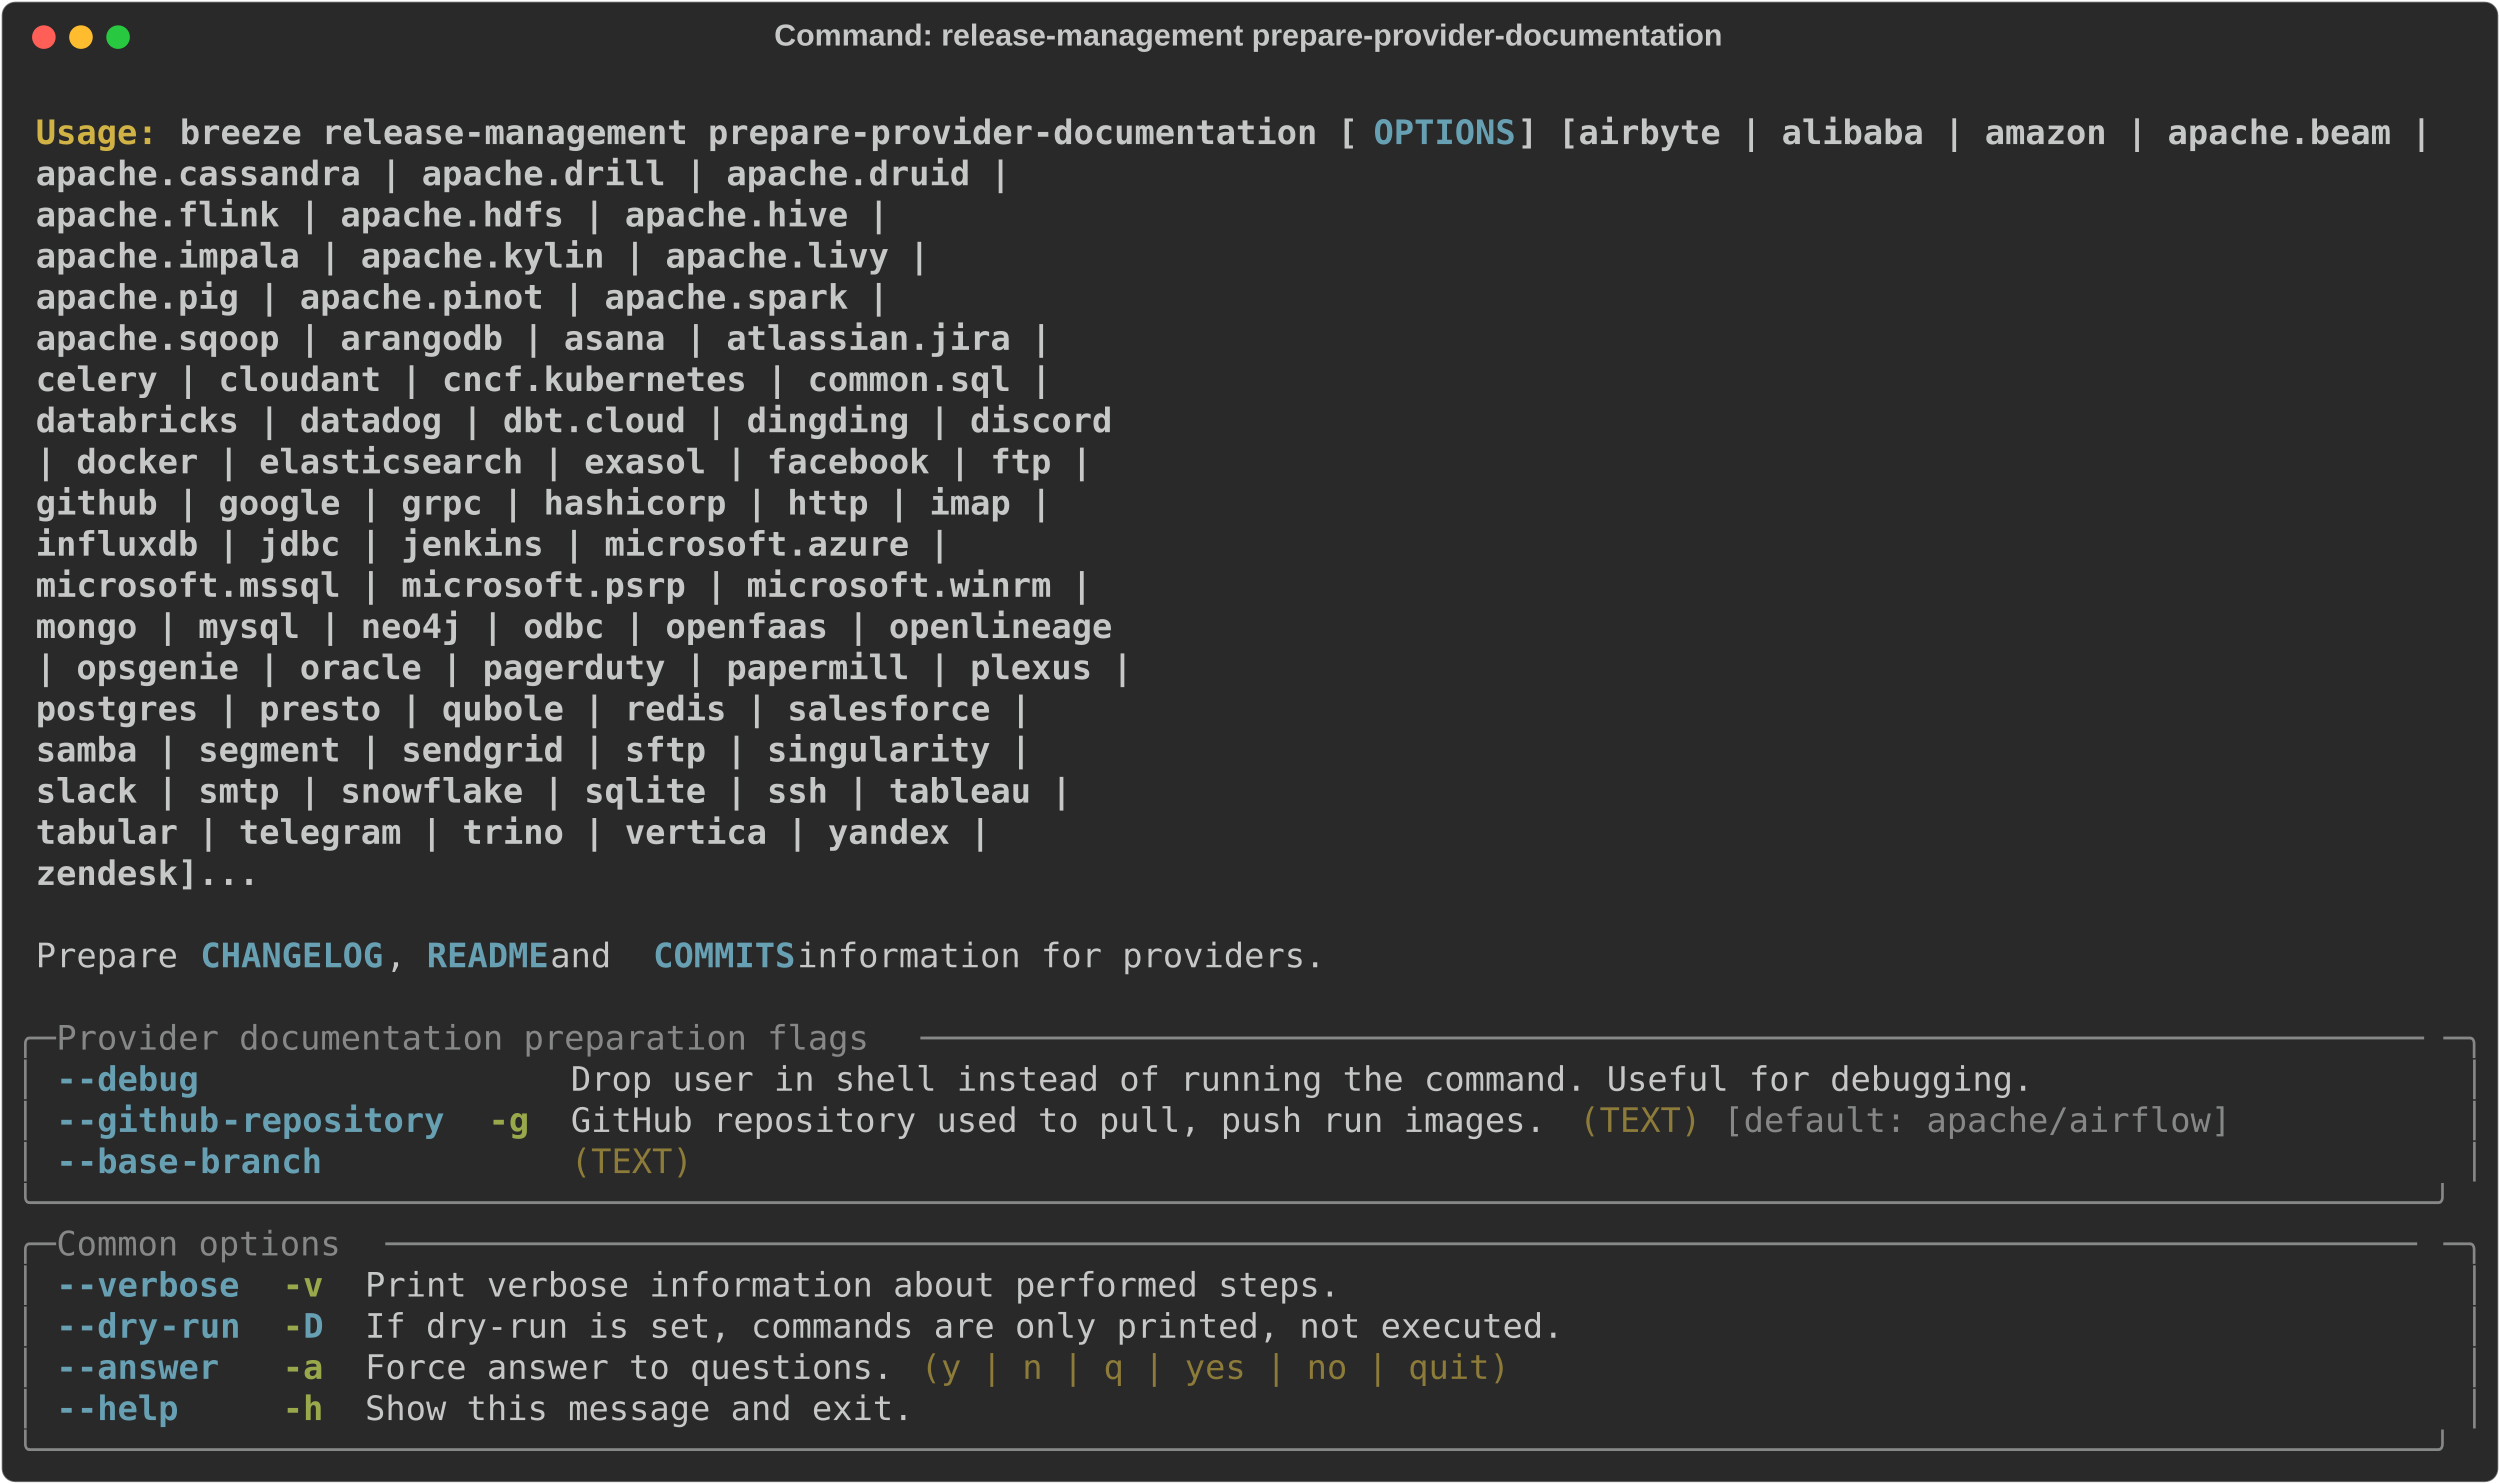
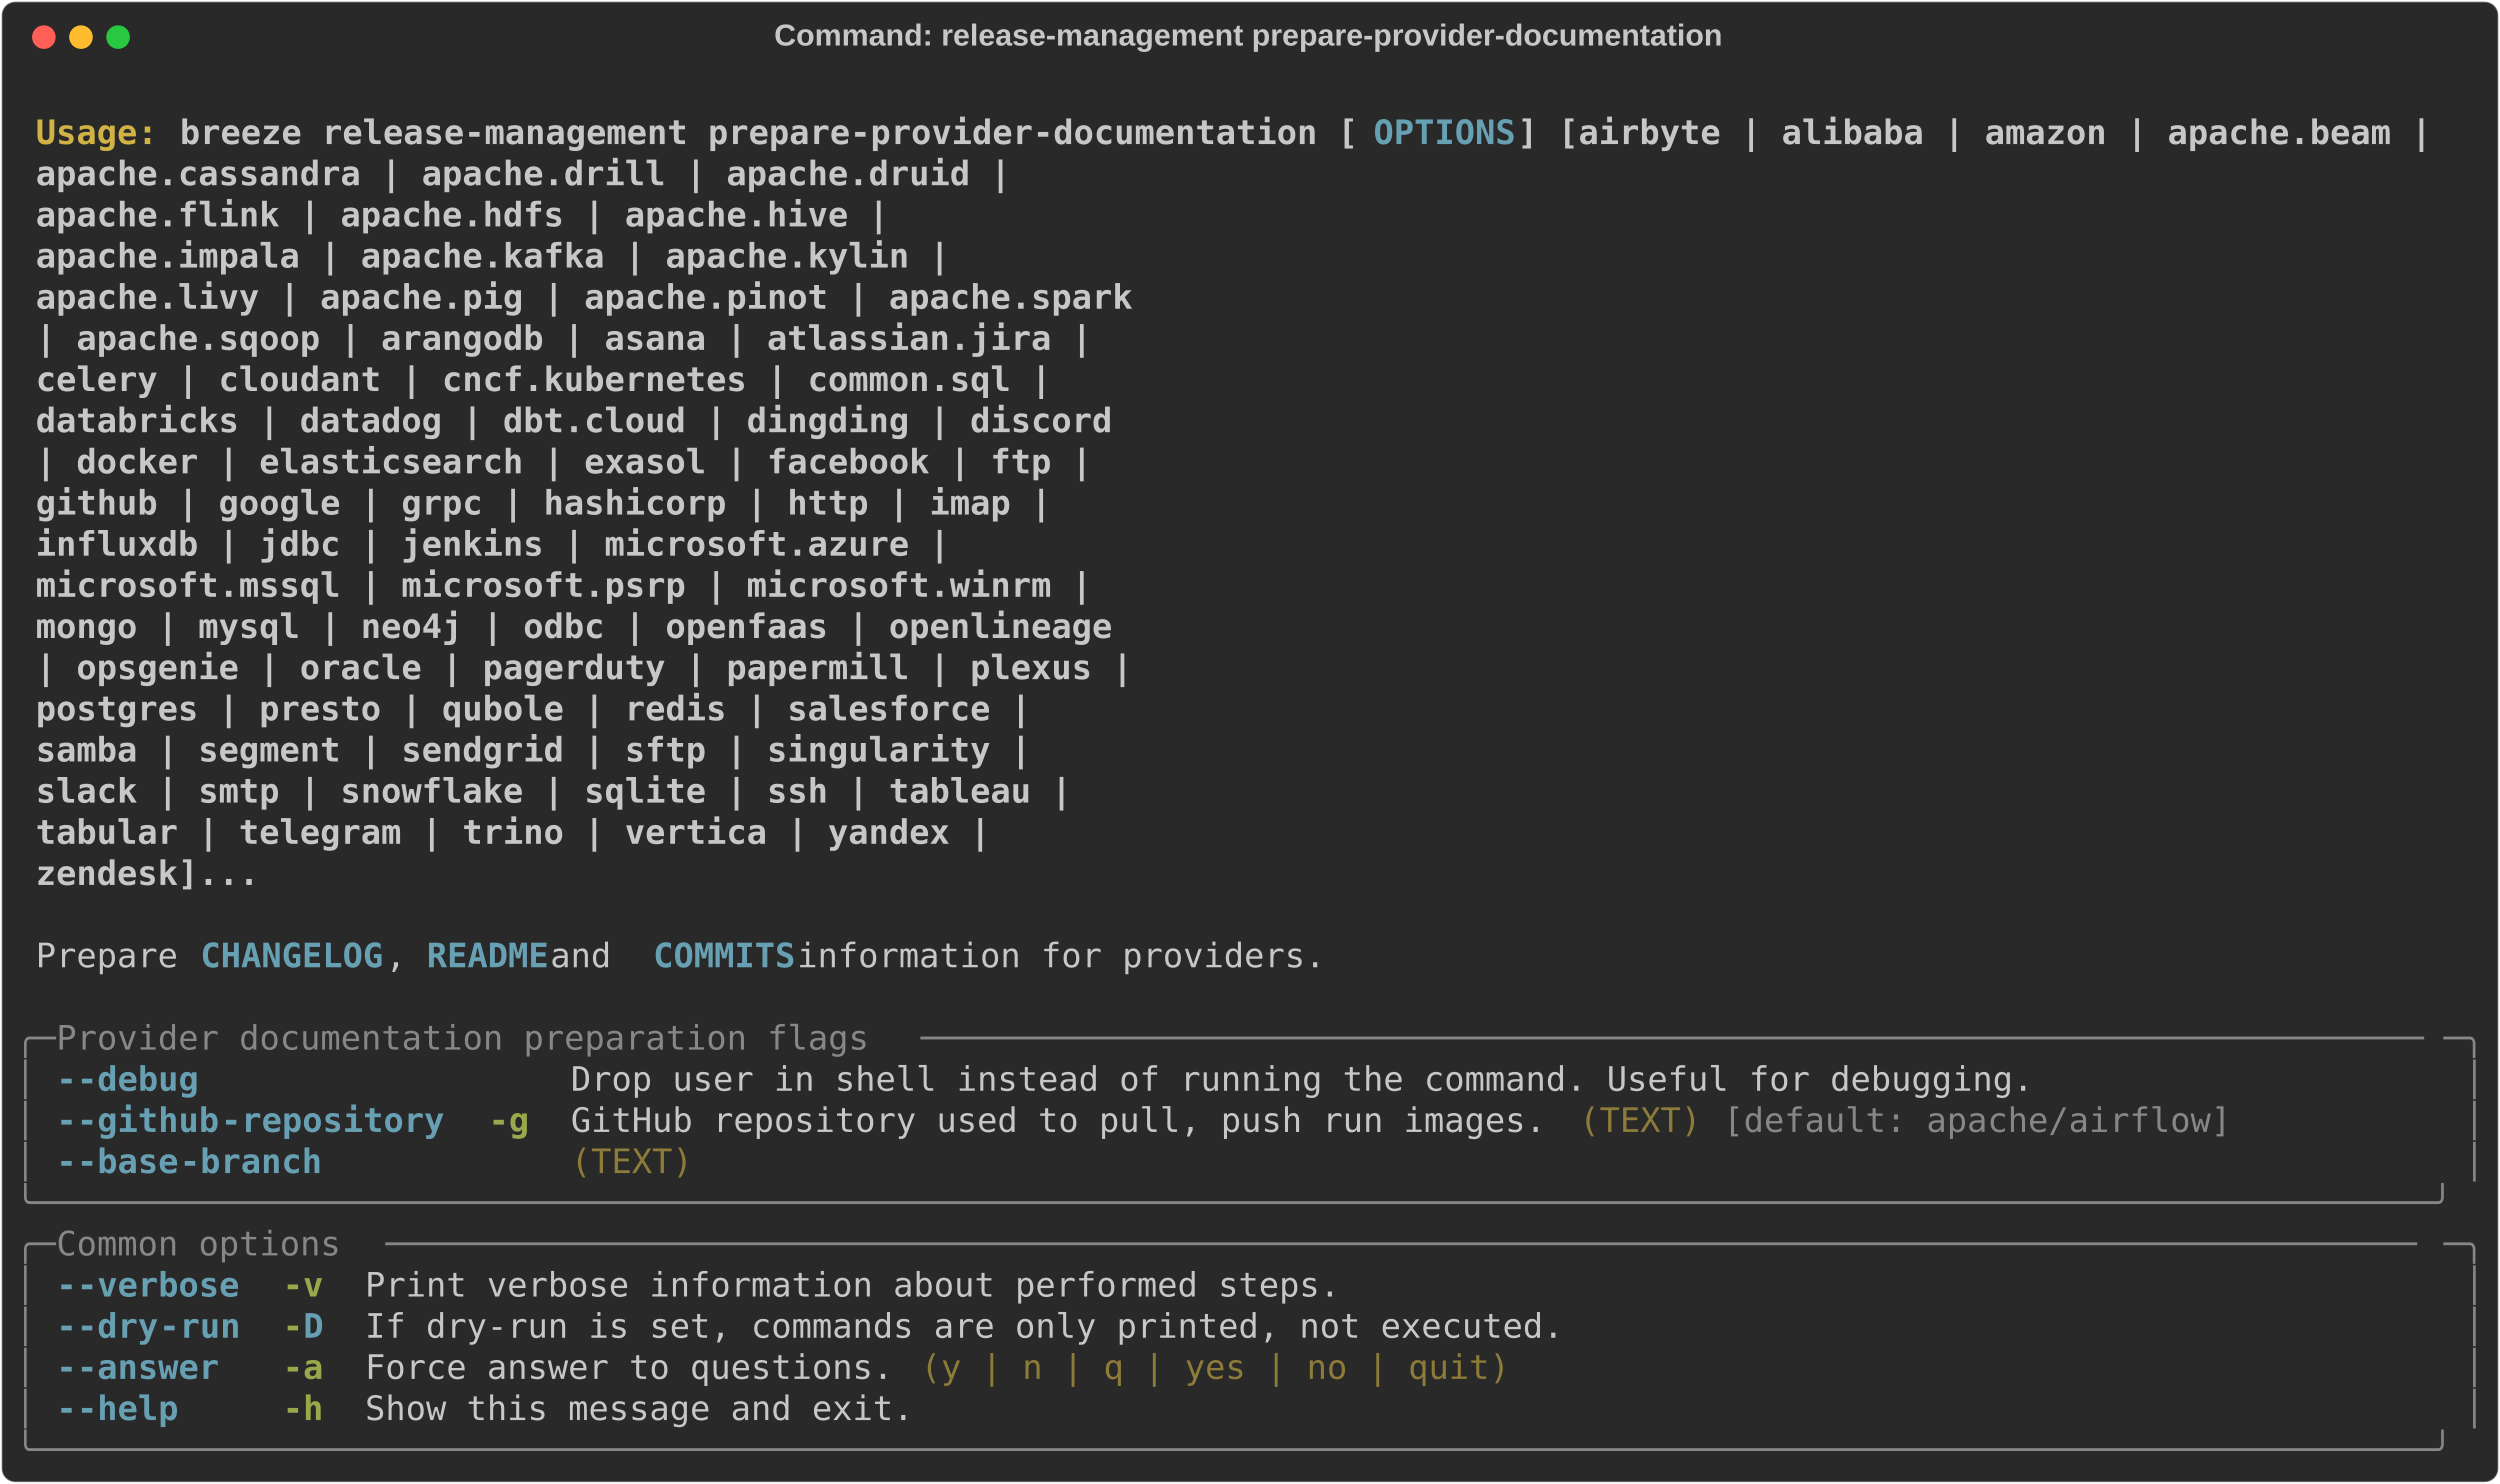
<svg xmlns="http://www.w3.org/2000/svg" class="rich-terminal" viewBox="0 0 1482 879.6">
  <style>

    @font-face {
        font-family: "Fira Code";
        src: local("FiraCode-Regular"),
                url("https://cdnjs.cloudflare.com/ajax/libs/firacode/6.2.0/woff2/FiraCode-Regular.woff2") format("woff2"),
                url("https://cdnjs.cloudflare.com/ajax/libs/firacode/6.2.0/woff/FiraCode-Regular.woff") format("woff");
        font-style: normal;
        font-weight: 400;
    }
    @font-face {
        font-family: "Fira Code";
        src: local("FiraCode-Bold"),
                url("https://cdnjs.cloudflare.com/ajax/libs/firacode/6.2.0/woff2/FiraCode-Bold.woff2") format("woff2"),
                url("https://cdnjs.cloudflare.com/ajax/libs/firacode/6.2.0/woff/FiraCode-Bold.woff") format("woff");
        font-style: bold;
        font-weight: 700;
    }

    .breeze-release-management-prepare-provider-documentation-matrix {
        font-family: Fira Code, monospace;
        font-size: 20px;
        line-height: 24.4px;
        font-variant-east-asian: full-width;
    }

    .breeze-release-management-prepare-provider-documentation-title {
        font-size: 18px;
        font-weight: bold;
        font-family: arial;
    }

    .breeze-release-management-prepare-provider-documentation-r1 { fill: #c5c8c6;font-weight: bold }
.breeze-release-management-prepare-provider-documentation-r2 { fill: #c5c8c6 }
.breeze-release-management-prepare-provider-documentation-r3 { fill: #d0b344;font-weight: bold }
.breeze-release-management-prepare-provider-documentation-r4 { fill: #68a0b3;font-weight: bold }
.breeze-release-management-prepare-provider-documentation-r5 { fill: #868887 }
.breeze-release-management-prepare-provider-documentation-r6 { fill: #98a84b;font-weight: bold }
.breeze-release-management-prepare-provider-documentation-r7 { fill: #8d7b39 }
    </style>
  <defs>
    <clipPath id="breeze-release-management-prepare-provider-documentation-clip-terminal">
      <rect x="0" y="0" width="1463.0" height="828.6" />
    </clipPath>
    <clipPath id="breeze-release-management-prepare-provider-documentation-line-0">
      <rect x="0" y="1.5" width="1464" height="24.65" />
    </clipPath>
    <clipPath id="breeze-release-management-prepare-provider-documentation-line-1">
      <rect x="0" y="25.9" width="1464" height="24.65" />
    </clipPath>
    <clipPath id="breeze-release-management-prepare-provider-documentation-line-2">
      <rect x="0" y="50.3" width="1464" height="24.65" />
    </clipPath>
    <clipPath id="breeze-release-management-prepare-provider-documentation-line-3">
      <rect x="0" y="74.7" width="1464" height="24.65" />
    </clipPath>
    <clipPath id="breeze-release-management-prepare-provider-documentation-line-4">
      <rect x="0" y="99.1" width="1464" height="24.65" />
    </clipPath>
    <clipPath id="breeze-release-management-prepare-provider-documentation-line-5">
      <rect x="0" y="123.5" width="1464" height="24.65" />
    </clipPath>
    <clipPath id="breeze-release-management-prepare-provider-documentation-line-6">
      <rect x="0" y="147.9" width="1464" height="24.65" />
    </clipPath>
    <clipPath id="breeze-release-management-prepare-provider-documentation-line-7">
      <rect x="0" y="172.3" width="1464" height="24.65" />
    </clipPath>
    <clipPath id="breeze-release-management-prepare-provider-documentation-line-8">
      <rect x="0" y="196.7" width="1464" height="24.65" />
    </clipPath>
    <clipPath id="breeze-release-management-prepare-provider-documentation-line-9">
      <rect x="0" y="221.1" width="1464" height="24.65" />
    </clipPath>
    <clipPath id="breeze-release-management-prepare-provider-documentation-line-10">
      <rect x="0" y="245.5" width="1464" height="24.65" />
    </clipPath>
    <clipPath id="breeze-release-management-prepare-provider-documentation-line-11">
      <rect x="0" y="269.9" width="1464" height="24.65" />
    </clipPath>
    <clipPath id="breeze-release-management-prepare-provider-documentation-line-12">
      <rect x="0" y="294.3" width="1464" height="24.65" />
    </clipPath>
    <clipPath id="breeze-release-management-prepare-provider-documentation-line-13">
      <rect x="0" y="318.7" width="1464" height="24.65" />
    </clipPath>
    <clipPath id="breeze-release-management-prepare-provider-documentation-line-14">
      <rect x="0" y="343.1" width="1464" height="24.65" />
    </clipPath>
    <clipPath id="breeze-release-management-prepare-provider-documentation-line-15">
      <rect x="0" y="367.5" width="1464" height="24.65" />
    </clipPath>
    <clipPath id="breeze-release-management-prepare-provider-documentation-line-16">
      <rect x="0" y="391.9" width="1464" height="24.65" />
    </clipPath>
    <clipPath id="breeze-release-management-prepare-provider-documentation-line-17">
      <rect x="0" y="416.3" width="1464" height="24.65" />
    </clipPath>
    <clipPath id="breeze-release-management-prepare-provider-documentation-line-18">
      <rect x="0" y="440.7" width="1464" height="24.65" />
    </clipPath>
    <clipPath id="breeze-release-management-prepare-provider-documentation-line-19">
      <rect x="0" y="465.1" width="1464" height="24.65" />
    </clipPath>
    <clipPath id="breeze-release-management-prepare-provider-documentation-line-20">
      <rect x="0" y="489.5" width="1464" height="24.65" />
    </clipPath>
    <clipPath id="breeze-release-management-prepare-provider-documentation-line-21">
      <rect x="0" y="513.9" width="1464" height="24.65" />
    </clipPath>
    <clipPath id="breeze-release-management-prepare-provider-documentation-line-22">
      <rect x="0" y="538.3" width="1464" height="24.65" />
    </clipPath>
    <clipPath id="breeze-release-management-prepare-provider-documentation-line-23">
      <rect x="0" y="562.7" width="1464" height="24.65" />
    </clipPath>
    <clipPath id="breeze-release-management-prepare-provider-documentation-line-24">
      <rect x="0" y="587.1" width="1464" height="24.65" />
    </clipPath>
    <clipPath id="breeze-release-management-prepare-provider-documentation-line-25">
      <rect x="0" y="611.5" width="1464" height="24.65" />
    </clipPath>
    <clipPath id="breeze-release-management-prepare-provider-documentation-line-26">
      <rect x="0" y="635.9" width="1464" height="24.65" />
    </clipPath>
    <clipPath id="breeze-release-management-prepare-provider-documentation-line-27">
      <rect x="0" y="660.3" width="1464" height="24.65" />
    </clipPath>
    <clipPath id="breeze-release-management-prepare-provider-documentation-line-28">
      <rect x="0" y="684.7" width="1464" height="24.65" />
    </clipPath>
    <clipPath id="breeze-release-management-prepare-provider-documentation-line-29">
      <rect x="0" y="709.1" width="1464" height="24.65" />
    </clipPath>
    <clipPath id="breeze-release-management-prepare-provider-documentation-line-30">
      <rect x="0" y="733.5" width="1464" height="24.65" />
    </clipPath>
    <clipPath id="breeze-release-management-prepare-provider-documentation-line-31">
      <rect x="0" y="757.9" width="1464" height="24.65" />
    </clipPath>
    <clipPath id="breeze-release-management-prepare-provider-documentation-line-32">
      <rect x="0" y="782.3" width="1464" height="24.65" />
    </clipPath>
  </defs>
  <rect fill="#292929" stroke="rgba(255,255,255,0.35)" stroke-width="1" x="1" y="1" width="1480" height="877.6" rx="8" />
  <text class="breeze-release-management-prepare-provider-documentation-title" fill="#c5c8c6" text-anchor="middle" x="740" y="27">Command: release-management prepare-provider-documentation</text>
  <g transform="translate(26,22)">
    <circle cx="0" cy="0" r="7" fill="#ff5f57" />
    <circle cx="22" cy="0" r="7" fill="#febc2e" />
    <circle cx="44" cy="0" r="7" fill="#28c840" />
  </g>
  <g transform="translate(9, 41)" clip-path="url(#breeze-release-management-prepare-provider-documentation-clip-terminal)">
    <g class="breeze-release-management-prepare-provider-documentation-matrix">
      <text class="breeze-release-management-prepare-provider-documentation-r2" x="1464" y="20" textLength="12.2" clip-path="url(#breeze-release-management-prepare-provider-documentation-line-0)">
</text>
      <text class="breeze-release-management-prepare-provider-documentation-r3" x="12.2" y="44.4" textLength="85.4" clip-path="url(#breeze-release-management-prepare-provider-documentation-line-1)">Usage: </text>
      <text class="breeze-release-management-prepare-provider-documentation-r1" x="97.6" y="44.4" textLength="707.6" clip-path="url(#breeze-release-management-prepare-provider-documentation-line-1)">breeze release-management prepare-provider-documentation [</text>
      <text class="breeze-release-management-prepare-provider-documentation-r4" x="805.2" y="44.4" textLength="85.4" clip-path="url(#breeze-release-management-prepare-provider-documentation-line-1)">OPTIONS</text>
      <text class="breeze-release-management-prepare-provider-documentation-r1" x="890.6" y="44.4" textLength="549" clip-path="url(#breeze-release-management-prepare-provider-documentation-line-1)">] [airbyte | alibaba | amazon | apache.beam |</text>
      <text class="breeze-release-management-prepare-provider-documentation-r2" x="1464" y="44.4" textLength="12.2" clip-path="url(#breeze-release-management-prepare-provider-documentation-line-1)">
</text>
      <text class="breeze-release-management-prepare-provider-documentation-r1" x="12.2" y="68.8" textLength="1366.4" clip-path="url(#breeze-release-management-prepare-provider-documentation-line-2)">                                                                apache.cassandra | apache.drill | apache.druid |</text>
      <text class="breeze-release-management-prepare-provider-documentation-r2" x="1464" y="68.8" textLength="12.2" clip-path="url(#breeze-release-management-prepare-provider-documentation-line-2)">
</text>
      <text class="breeze-release-management-prepare-provider-documentation-r1" x="12.2" y="93.2" textLength="1293.2" clip-path="url(#breeze-release-management-prepare-provider-documentation-line-3)">                                                                apache.flink | apache.hdfs | apache.hive |</text>
      <text class="breeze-release-management-prepare-provider-documentation-r2" x="1464" y="93.2" textLength="12.2" clip-path="url(#breeze-release-management-prepare-provider-documentation-line-3)">
</text>
-       <text class="breeze-release-management-prepare-provider-documentation-r1" x="12.2" y="117.6" textLength="1317.6" clip-path="url(#breeze-release-management-prepare-provider-documentation-line-4)">                                                                apache.impala | apache.kylin | apache.livy |</text>
+       <text class="breeze-release-management-prepare-provider-documentation-r1" x="12.2" y="117.6" textLength="1329.8" clip-path="url(#breeze-release-management-prepare-provider-documentation-line-4)">                                                                apache.impala | apache.kafka | apache.kylin |</text>
      <text class="breeze-release-management-prepare-provider-documentation-r2" x="1464" y="117.6" textLength="12.2" clip-path="url(#breeze-release-management-prepare-provider-documentation-line-4)">
</text>
-       <text class="breeze-release-management-prepare-provider-documentation-r1" x="12.2" y="142" textLength="1293.2" clip-path="url(#breeze-release-management-prepare-provider-documentation-line-5)">                                                                apache.pig | apache.pinot | apache.spark |</text>
+       <text class="breeze-release-management-prepare-provider-documentation-r1" x="12.2" y="142" textLength="1439.6" clip-path="url(#breeze-release-management-prepare-provider-documentation-line-5)">                                                                apache.livy | apache.pig | apache.pinot | apache.spark</text>
      <text class="breeze-release-management-prepare-provider-documentation-r2" x="1464" y="142" textLength="12.2" clip-path="url(#breeze-release-management-prepare-provider-documentation-line-5)">
</text>
-       <text class="breeze-release-management-prepare-provider-documentation-r1" x="12.2" y="166.4" textLength="1390.8" clip-path="url(#breeze-release-management-prepare-provider-documentation-line-6)">                                                                apache.sqoop | arangodb | asana | atlassian.jira |</text>
+       <text class="breeze-release-management-prepare-provider-documentation-r1" x="12.2" y="166.4" textLength="1415.2" clip-path="url(#breeze-release-management-prepare-provider-documentation-line-6)">                                                                | apache.sqoop | arangodb | asana | atlassian.jira |</text>
      <text class="breeze-release-management-prepare-provider-documentation-r2" x="1464" y="166.4" textLength="12.2" clip-path="url(#breeze-release-management-prepare-provider-documentation-line-6)">
</text>
      <text class="breeze-release-management-prepare-provider-documentation-r1" x="12.2" y="190.8" textLength="1390.8" clip-path="url(#breeze-release-management-prepare-provider-documentation-line-7)">                                                                celery | cloudant | cncf.kubernetes | common.sql |</text>
      <text class="breeze-release-management-prepare-provider-documentation-r2" x="1464" y="190.8" textLength="12.2" clip-path="url(#breeze-release-management-prepare-provider-documentation-line-7)">
</text>
      <text class="breeze-release-management-prepare-provider-documentation-r1" x="12.2" y="215.2" textLength="1427.4" clip-path="url(#breeze-release-management-prepare-provider-documentation-line-8)">                                                                databricks | datadog | dbt.cloud | dingding | discord</text>
      <text class="breeze-release-management-prepare-provider-documentation-r2" x="1464" y="215.2" textLength="12.2" clip-path="url(#breeze-release-management-prepare-provider-documentation-line-8)">
</text>
      <text class="breeze-release-management-prepare-provider-documentation-r1" x="12.2" y="239.6" textLength="1415.2" clip-path="url(#breeze-release-management-prepare-provider-documentation-line-9)">                                                                | docker | elasticsearch | exasol | facebook | ftp |</text>
      <text class="breeze-release-management-prepare-provider-documentation-r2" x="1464" y="239.6" textLength="12.2" clip-path="url(#breeze-release-management-prepare-provider-documentation-line-9)">
</text>
      <text class="breeze-release-management-prepare-provider-documentation-r1" x="12.2" y="264" textLength="1390.8" clip-path="url(#breeze-release-management-prepare-provider-documentation-line-10)">                                                                github | google | grpc | hashicorp | http | imap |</text>
      <text class="breeze-release-management-prepare-provider-documentation-r2" x="1464" y="264" textLength="12.2" clip-path="url(#breeze-release-management-prepare-provider-documentation-line-10)">
</text>
      <text class="breeze-release-management-prepare-provider-documentation-r1" x="12.2" y="288.4" textLength="1329.8" clip-path="url(#breeze-release-management-prepare-provider-documentation-line-11)">                                                                influxdb | jdbc | jenkins | microsoft.azure |</text>
      <text class="breeze-release-management-prepare-provider-documentation-r2" x="1464" y="288.4" textLength="12.2" clip-path="url(#breeze-release-management-prepare-provider-documentation-line-11)">
</text>
      <text class="breeze-release-management-prepare-provider-documentation-r1" x="12.2" y="312.8" textLength="1415.2" clip-path="url(#breeze-release-management-prepare-provider-documentation-line-12)">                                                                microsoft.mssql | microsoft.psrp | microsoft.winrm |</text>
      <text class="breeze-release-management-prepare-provider-documentation-r2" x="1464" y="312.8" textLength="12.2" clip-path="url(#breeze-release-management-prepare-provider-documentation-line-12)">
</text>
      <text class="breeze-release-management-prepare-provider-documentation-r1" x="12.2" y="337.2" textLength="1427.4" clip-path="url(#breeze-release-management-prepare-provider-documentation-line-13)">                                                                mongo | mysql | neo4j | odbc | openfaas | openlineage</text>
      <text class="breeze-release-management-prepare-provider-documentation-r2" x="1464" y="337.2" textLength="12.2" clip-path="url(#breeze-release-management-prepare-provider-documentation-line-13)">
</text>
      <text class="breeze-release-management-prepare-provider-documentation-r1" x="12.2" y="361.6" textLength="1439.6" clip-path="url(#breeze-release-management-prepare-provider-documentation-line-14)">                                                                | opsgenie | oracle | pagerduty | papermill | plexus |</text>
      <text class="breeze-release-management-prepare-provider-documentation-r2" x="1464" y="361.6" textLength="12.2" clip-path="url(#breeze-release-management-prepare-provider-documentation-line-14)">
</text>
      <text class="breeze-release-management-prepare-provider-documentation-r1" x="12.2" y="386" textLength="1378.6" clip-path="url(#breeze-release-management-prepare-provider-documentation-line-15)">                                                                postgres | presto | qubole | redis | salesforce |</text>
      <text class="breeze-release-management-prepare-provider-documentation-r2" x="1464" y="386" textLength="12.2" clip-path="url(#breeze-release-management-prepare-provider-documentation-line-15)">
</text>
      <text class="breeze-release-management-prepare-provider-documentation-r1" x="12.2" y="410.4" textLength="1378.6" clip-path="url(#breeze-release-management-prepare-provider-documentation-line-16)">                                                                samba | segment | sendgrid | sftp | singularity |</text>
      <text class="breeze-release-management-prepare-provider-documentation-r2" x="1464" y="410.4" textLength="12.2" clip-path="url(#breeze-release-management-prepare-provider-documentation-line-16)">
</text>
      <text class="breeze-release-management-prepare-provider-documentation-r1" x="12.2" y="434.8" textLength="1403" clip-path="url(#breeze-release-management-prepare-provider-documentation-line-17)">                                                                slack | smtp | snowflake | sqlite | ssh | tableau |</text>
      <text class="breeze-release-management-prepare-provider-documentation-r2" x="1464" y="434.8" textLength="12.2" clip-path="url(#breeze-release-management-prepare-provider-documentation-line-17)">
</text>
      <text class="breeze-release-management-prepare-provider-documentation-r1" x="12.2" y="459.2" textLength="1354.2" clip-path="url(#breeze-release-management-prepare-provider-documentation-line-18)">                                                                tabular | telegram | trino | vertica | yandex |</text>
      <text class="breeze-release-management-prepare-provider-documentation-r2" x="1464" y="459.2" textLength="12.2" clip-path="url(#breeze-release-management-prepare-provider-documentation-line-18)">
</text>
      <text class="breeze-release-management-prepare-provider-documentation-r1" x="12.2" y="483.6" textLength="915" clip-path="url(#breeze-release-management-prepare-provider-documentation-line-19)">                                                                zendesk]...</text>
      <text class="breeze-release-management-prepare-provider-documentation-r2" x="1464" y="483.6" textLength="12.2" clip-path="url(#breeze-release-management-prepare-provider-documentation-line-19)">
</text>
      <text class="breeze-release-management-prepare-provider-documentation-r2" x="1464" y="508" textLength="12.2" clip-path="url(#breeze-release-management-prepare-provider-documentation-line-20)">
</text>
      <text class="breeze-release-management-prepare-provider-documentation-r2" x="12.2" y="532.4" textLength="97.6" clip-path="url(#breeze-release-management-prepare-provider-documentation-line-21)">Prepare </text>
      <text class="breeze-release-management-prepare-provider-documentation-r4" x="109.8" y="532.4" textLength="109.8" clip-path="url(#breeze-release-management-prepare-provider-documentation-line-21)">CHANGELOG</text>
      <text class="breeze-release-management-prepare-provider-documentation-r2" x="219.6" y="532.4" textLength="24.4" clip-path="url(#breeze-release-management-prepare-provider-documentation-line-21)">, </text>
      <text class="breeze-release-management-prepare-provider-documentation-r4" x="244" y="532.4" textLength="73.2" clip-path="url(#breeze-release-management-prepare-provider-documentation-line-21)">README</text>
      <text class="breeze-release-management-prepare-provider-documentation-r2" x="317.2" y="532.4" textLength="61" clip-path="url(#breeze-release-management-prepare-provider-documentation-line-21)"> and </text>
      <text class="breeze-release-management-prepare-provider-documentation-r4" x="378.2" y="532.4" textLength="85.4" clip-path="url(#breeze-release-management-prepare-provider-documentation-line-21)">COMMITS</text>
      <text class="breeze-release-management-prepare-provider-documentation-r2" x="463.6" y="532.4" textLength="329.4" clip-path="url(#breeze-release-management-prepare-provider-documentation-line-21)"> information for providers.</text>
      <text class="breeze-release-management-prepare-provider-documentation-r2" x="1464" y="532.4" textLength="12.2" clip-path="url(#breeze-release-management-prepare-provider-documentation-line-21)">
</text>
      <text class="breeze-release-management-prepare-provider-documentation-r2" x="1464" y="556.8" textLength="12.2" clip-path="url(#breeze-release-management-prepare-provider-documentation-line-22)">
</text>
      <text class="breeze-release-management-prepare-provider-documentation-r5" x="0" y="581.2" textLength="24.4" clip-path="url(#breeze-release-management-prepare-provider-documentation-line-23)">╭─</text>
      <text class="breeze-release-management-prepare-provider-documentation-r5" x="24.4" y="581.2" textLength="512.4" clip-path="url(#breeze-release-management-prepare-provider-documentation-line-23)"> Provider documentation preparation flags </text>
      <text class="breeze-release-management-prepare-provider-documentation-r5" x="536.8" y="581.2" textLength="902.8" clip-path="url(#breeze-release-management-prepare-provider-documentation-line-23)">──────────────────────────────────────────────────────────────────────────</text>
      <text class="breeze-release-management-prepare-provider-documentation-r5" x="1439.6" y="581.2" textLength="24.4" clip-path="url(#breeze-release-management-prepare-provider-documentation-line-23)">─╮</text>
      <text class="breeze-release-management-prepare-provider-documentation-r2" x="1464" y="581.2" textLength="12.2" clip-path="url(#breeze-release-management-prepare-provider-documentation-line-23)">
</text>
      <text class="breeze-release-management-prepare-provider-documentation-r5" x="0" y="605.6" textLength="12.2" clip-path="url(#breeze-release-management-prepare-provider-documentation-line-24)">│</text>
      <text class="breeze-release-management-prepare-provider-documentation-r4" x="24.4" y="605.6" textLength="12.2" clip-path="url(#breeze-release-management-prepare-provider-documentation-line-24)">-</text>
      <text class="breeze-release-management-prepare-provider-documentation-r4" x="36.6" y="605.6" textLength="73.2" clip-path="url(#breeze-release-management-prepare-provider-documentation-line-24)">-debug</text>
      <text class="breeze-release-management-prepare-provider-documentation-r2" x="329.4" y="605.6" textLength="878.4" clip-path="url(#breeze-release-management-prepare-provider-documentation-line-24)">Drop user in shell instead of running the command. Useful for debugging.</text>
      <text class="breeze-release-management-prepare-provider-documentation-r5" x="1451.8" y="605.6" textLength="12.2" clip-path="url(#breeze-release-management-prepare-provider-documentation-line-24)">│</text>
      <text class="breeze-release-management-prepare-provider-documentation-r2" x="1464" y="605.6" textLength="12.2" clip-path="url(#breeze-release-management-prepare-provider-documentation-line-24)">
</text>
      <text class="breeze-release-management-prepare-provider-documentation-r5" x="0" y="630" textLength="12.2" clip-path="url(#breeze-release-management-prepare-provider-documentation-line-25)">│</text>
      <text class="breeze-release-management-prepare-provider-documentation-r4" x="24.4" y="630" textLength="12.2" clip-path="url(#breeze-release-management-prepare-provider-documentation-line-25)">-</text>
      <text class="breeze-release-management-prepare-provider-documentation-r4" x="36.6" y="630" textLength="85.4" clip-path="url(#breeze-release-management-prepare-provider-documentation-line-25)">-github</text>
      <text class="breeze-release-management-prepare-provider-documentation-r4" x="122" y="630" textLength="134.2" clip-path="url(#breeze-release-management-prepare-provider-documentation-line-25)">-repository</text>
      <text class="breeze-release-management-prepare-provider-documentation-r6" x="280.6" y="630" textLength="24.4" clip-path="url(#breeze-release-management-prepare-provider-documentation-line-25)">-g</text>
      <text class="breeze-release-management-prepare-provider-documentation-r2" x="329.4" y="630" textLength="585.6" clip-path="url(#breeze-release-management-prepare-provider-documentation-line-25)">GitHub repository used to pull, push run images.</text>
      <text class="breeze-release-management-prepare-provider-documentation-r7" x="927.2" y="630" textLength="73.2" clip-path="url(#breeze-release-management-prepare-provider-documentation-line-25)">(TEXT)</text>
      <text class="breeze-release-management-prepare-provider-documentation-r5" x="1012.6" y="630" textLength="305" clip-path="url(#breeze-release-management-prepare-provider-documentation-line-25)">[default: apache/airflow]</text>
      <text class="breeze-release-management-prepare-provider-documentation-r5" x="1451.8" y="630" textLength="12.2" clip-path="url(#breeze-release-management-prepare-provider-documentation-line-25)">│</text>
      <text class="breeze-release-management-prepare-provider-documentation-r2" x="1464" y="630" textLength="12.2" clip-path="url(#breeze-release-management-prepare-provider-documentation-line-25)">
</text>
      <text class="breeze-release-management-prepare-provider-documentation-r5" x="0" y="654.4" textLength="12.2" clip-path="url(#breeze-release-management-prepare-provider-documentation-line-26)">│</text>
      <text class="breeze-release-management-prepare-provider-documentation-r4" x="24.4" y="654.4" textLength="12.2" clip-path="url(#breeze-release-management-prepare-provider-documentation-line-26)">-</text>
      <text class="breeze-release-management-prepare-provider-documentation-r4" x="36.6" y="654.4" textLength="61" clip-path="url(#breeze-release-management-prepare-provider-documentation-line-26)">-base</text>
      <text class="breeze-release-management-prepare-provider-documentation-r4" x="97.6" y="654.4" textLength="85.4" clip-path="url(#breeze-release-management-prepare-provider-documentation-line-26)">-branch</text>
      <text class="breeze-release-management-prepare-provider-documentation-r7" x="329.4" y="654.4" textLength="73.2" clip-path="url(#breeze-release-management-prepare-provider-documentation-line-26)">(TEXT)</text>
      <text class="breeze-release-management-prepare-provider-documentation-r5" x="1451.8" y="654.4" textLength="12.2" clip-path="url(#breeze-release-management-prepare-provider-documentation-line-26)">│</text>
      <text class="breeze-release-management-prepare-provider-documentation-r2" x="1464" y="654.4" textLength="12.2" clip-path="url(#breeze-release-management-prepare-provider-documentation-line-26)">
</text>
      <text class="breeze-release-management-prepare-provider-documentation-r5" x="0" y="678.8" textLength="1464" clip-path="url(#breeze-release-management-prepare-provider-documentation-line-27)">╰──────────────────────────────────────────────────────────────────────────────────────────────────────────────────────╯</text>
      <text class="breeze-release-management-prepare-provider-documentation-r2" x="1464" y="678.8" textLength="12.2" clip-path="url(#breeze-release-management-prepare-provider-documentation-line-27)">
</text>
      <text class="breeze-release-management-prepare-provider-documentation-r5" x="0" y="703.2" textLength="24.4" clip-path="url(#breeze-release-management-prepare-provider-documentation-line-28)">╭─</text>
      <text class="breeze-release-management-prepare-provider-documentation-r5" x="24.4" y="703.2" textLength="195.2" clip-path="url(#breeze-release-management-prepare-provider-documentation-line-28)"> Common options </text>
      <text class="breeze-release-management-prepare-provider-documentation-r5" x="219.6" y="703.2" textLength="1220" clip-path="url(#breeze-release-management-prepare-provider-documentation-line-28)">────────────────────────────────────────────────────────────────────────────────────────────────────</text>
      <text class="breeze-release-management-prepare-provider-documentation-r5" x="1439.6" y="703.2" textLength="24.4" clip-path="url(#breeze-release-management-prepare-provider-documentation-line-28)">─╮</text>
      <text class="breeze-release-management-prepare-provider-documentation-r2" x="1464" y="703.2" textLength="12.2" clip-path="url(#breeze-release-management-prepare-provider-documentation-line-28)">
</text>
      <text class="breeze-release-management-prepare-provider-documentation-r5" x="0" y="727.6" textLength="12.2" clip-path="url(#breeze-release-management-prepare-provider-documentation-line-29)">│</text>
      <text class="breeze-release-management-prepare-provider-documentation-r4" x="24.4" y="727.6" textLength="12.2" clip-path="url(#breeze-release-management-prepare-provider-documentation-line-29)">-</text>
      <text class="breeze-release-management-prepare-provider-documentation-r4" x="36.6" y="727.6" textLength="97.6" clip-path="url(#breeze-release-management-prepare-provider-documentation-line-29)">-verbose</text>
      <text class="breeze-release-management-prepare-provider-documentation-r6" x="158.6" y="727.6" textLength="24.4" clip-path="url(#breeze-release-management-prepare-provider-documentation-line-29)">-v</text>
      <text class="breeze-release-management-prepare-provider-documentation-r2" x="207.4" y="727.6" textLength="585.6" clip-path="url(#breeze-release-management-prepare-provider-documentation-line-29)">Print verbose information about performed steps.</text>
      <text class="breeze-release-management-prepare-provider-documentation-r5" x="1451.8" y="727.6" textLength="12.2" clip-path="url(#breeze-release-management-prepare-provider-documentation-line-29)">│</text>
      <text class="breeze-release-management-prepare-provider-documentation-r2" x="1464" y="727.6" textLength="12.2" clip-path="url(#breeze-release-management-prepare-provider-documentation-line-29)">
</text>
      <text class="breeze-release-management-prepare-provider-documentation-r5" x="0" y="752" textLength="12.2" clip-path="url(#breeze-release-management-prepare-provider-documentation-line-30)">│</text>
      <text class="breeze-release-management-prepare-provider-documentation-r4" x="24.4" y="752" textLength="12.2" clip-path="url(#breeze-release-management-prepare-provider-documentation-line-30)">-</text>
      <text class="breeze-release-management-prepare-provider-documentation-r4" x="36.6" y="752" textLength="48.8" clip-path="url(#breeze-release-management-prepare-provider-documentation-line-30)">-dry</text>
      <text class="breeze-release-management-prepare-provider-documentation-r4" x="85.4" y="752" textLength="48.8" clip-path="url(#breeze-release-management-prepare-provider-documentation-line-30)">-run</text>
      <text class="breeze-release-management-prepare-provider-documentation-r6" x="158.6" y="752" textLength="12.2" clip-path="url(#breeze-release-management-prepare-provider-documentation-line-30)">-</text>
      <text class="breeze-release-management-prepare-provider-documentation-r4" x="170.8" y="752" textLength="12.2" clip-path="url(#breeze-release-management-prepare-provider-documentation-line-30)">D</text>
      <text class="breeze-release-management-prepare-provider-documentation-r2" x="207.4" y="752" textLength="719.8" clip-path="url(#breeze-release-management-prepare-provider-documentation-line-30)">If dry-run is set, commands are only printed, not executed.</text>
      <text class="breeze-release-management-prepare-provider-documentation-r5" x="1451.8" y="752" textLength="12.2" clip-path="url(#breeze-release-management-prepare-provider-documentation-line-30)">│</text>
      <text class="breeze-release-management-prepare-provider-documentation-r2" x="1464" y="752" textLength="12.2" clip-path="url(#breeze-release-management-prepare-provider-documentation-line-30)">
</text>
      <text class="breeze-release-management-prepare-provider-documentation-r5" x="0" y="776.4" textLength="12.2" clip-path="url(#breeze-release-management-prepare-provider-documentation-line-31)">│</text>
      <text class="breeze-release-management-prepare-provider-documentation-r4" x="24.4" y="776.4" textLength="12.2" clip-path="url(#breeze-release-management-prepare-provider-documentation-line-31)">-</text>
      <text class="breeze-release-management-prepare-provider-documentation-r4" x="36.6" y="776.4" textLength="85.4" clip-path="url(#breeze-release-management-prepare-provider-documentation-line-31)">-answer</text>
      <text class="breeze-release-management-prepare-provider-documentation-r6" x="158.6" y="776.4" textLength="24.4" clip-path="url(#breeze-release-management-prepare-provider-documentation-line-31)">-a</text>
      <text class="breeze-release-management-prepare-provider-documentation-r2" x="207.4" y="776.4" textLength="317.2" clip-path="url(#breeze-release-management-prepare-provider-documentation-line-31)">Force answer to questions.</text>
      <text class="breeze-release-management-prepare-provider-documentation-r7" x="536.8" y="776.4" textLength="353.8" clip-path="url(#breeze-release-management-prepare-provider-documentation-line-31)">(y | n | q | yes | no | quit)</text>
      <text class="breeze-release-management-prepare-provider-documentation-r5" x="1451.8" y="776.4" textLength="12.2" clip-path="url(#breeze-release-management-prepare-provider-documentation-line-31)">│</text>
      <text class="breeze-release-management-prepare-provider-documentation-r2" x="1464" y="776.4" textLength="12.2" clip-path="url(#breeze-release-management-prepare-provider-documentation-line-31)">
</text>
      <text class="breeze-release-management-prepare-provider-documentation-r5" x="0" y="800.8" textLength="12.2" clip-path="url(#breeze-release-management-prepare-provider-documentation-line-32)">│</text>
      <text class="breeze-release-management-prepare-provider-documentation-r4" x="24.4" y="800.8" textLength="12.2" clip-path="url(#breeze-release-management-prepare-provider-documentation-line-32)">-</text>
      <text class="breeze-release-management-prepare-provider-documentation-r4" x="36.6" y="800.8" textLength="61" clip-path="url(#breeze-release-management-prepare-provider-documentation-line-32)">-help</text>
      <text class="breeze-release-management-prepare-provider-documentation-r6" x="158.6" y="800.8" textLength="24.4" clip-path="url(#breeze-release-management-prepare-provider-documentation-line-32)">-h</text>
      <text class="breeze-release-management-prepare-provider-documentation-r2" x="207.4" y="800.8" textLength="329.4" clip-path="url(#breeze-release-management-prepare-provider-documentation-line-32)">Show this message and exit.</text>
      <text class="breeze-release-management-prepare-provider-documentation-r5" x="1451.8" y="800.8" textLength="12.2" clip-path="url(#breeze-release-management-prepare-provider-documentation-line-32)">│</text>
      <text class="breeze-release-management-prepare-provider-documentation-r2" x="1464" y="800.8" textLength="12.2" clip-path="url(#breeze-release-management-prepare-provider-documentation-line-32)">
</text>
      <text class="breeze-release-management-prepare-provider-documentation-r5" x="0" y="825.2" textLength="1464" clip-path="url(#breeze-release-management-prepare-provider-documentation-line-33)">╰──────────────────────────────────────────────────────────────────────────────────────────────────────────────────────╯</text>
      <text class="breeze-release-management-prepare-provider-documentation-r2" x="1464" y="825.2" textLength="12.2" clip-path="url(#breeze-release-management-prepare-provider-documentation-line-33)">
</text>
    </g>
  </g>
</svg>
